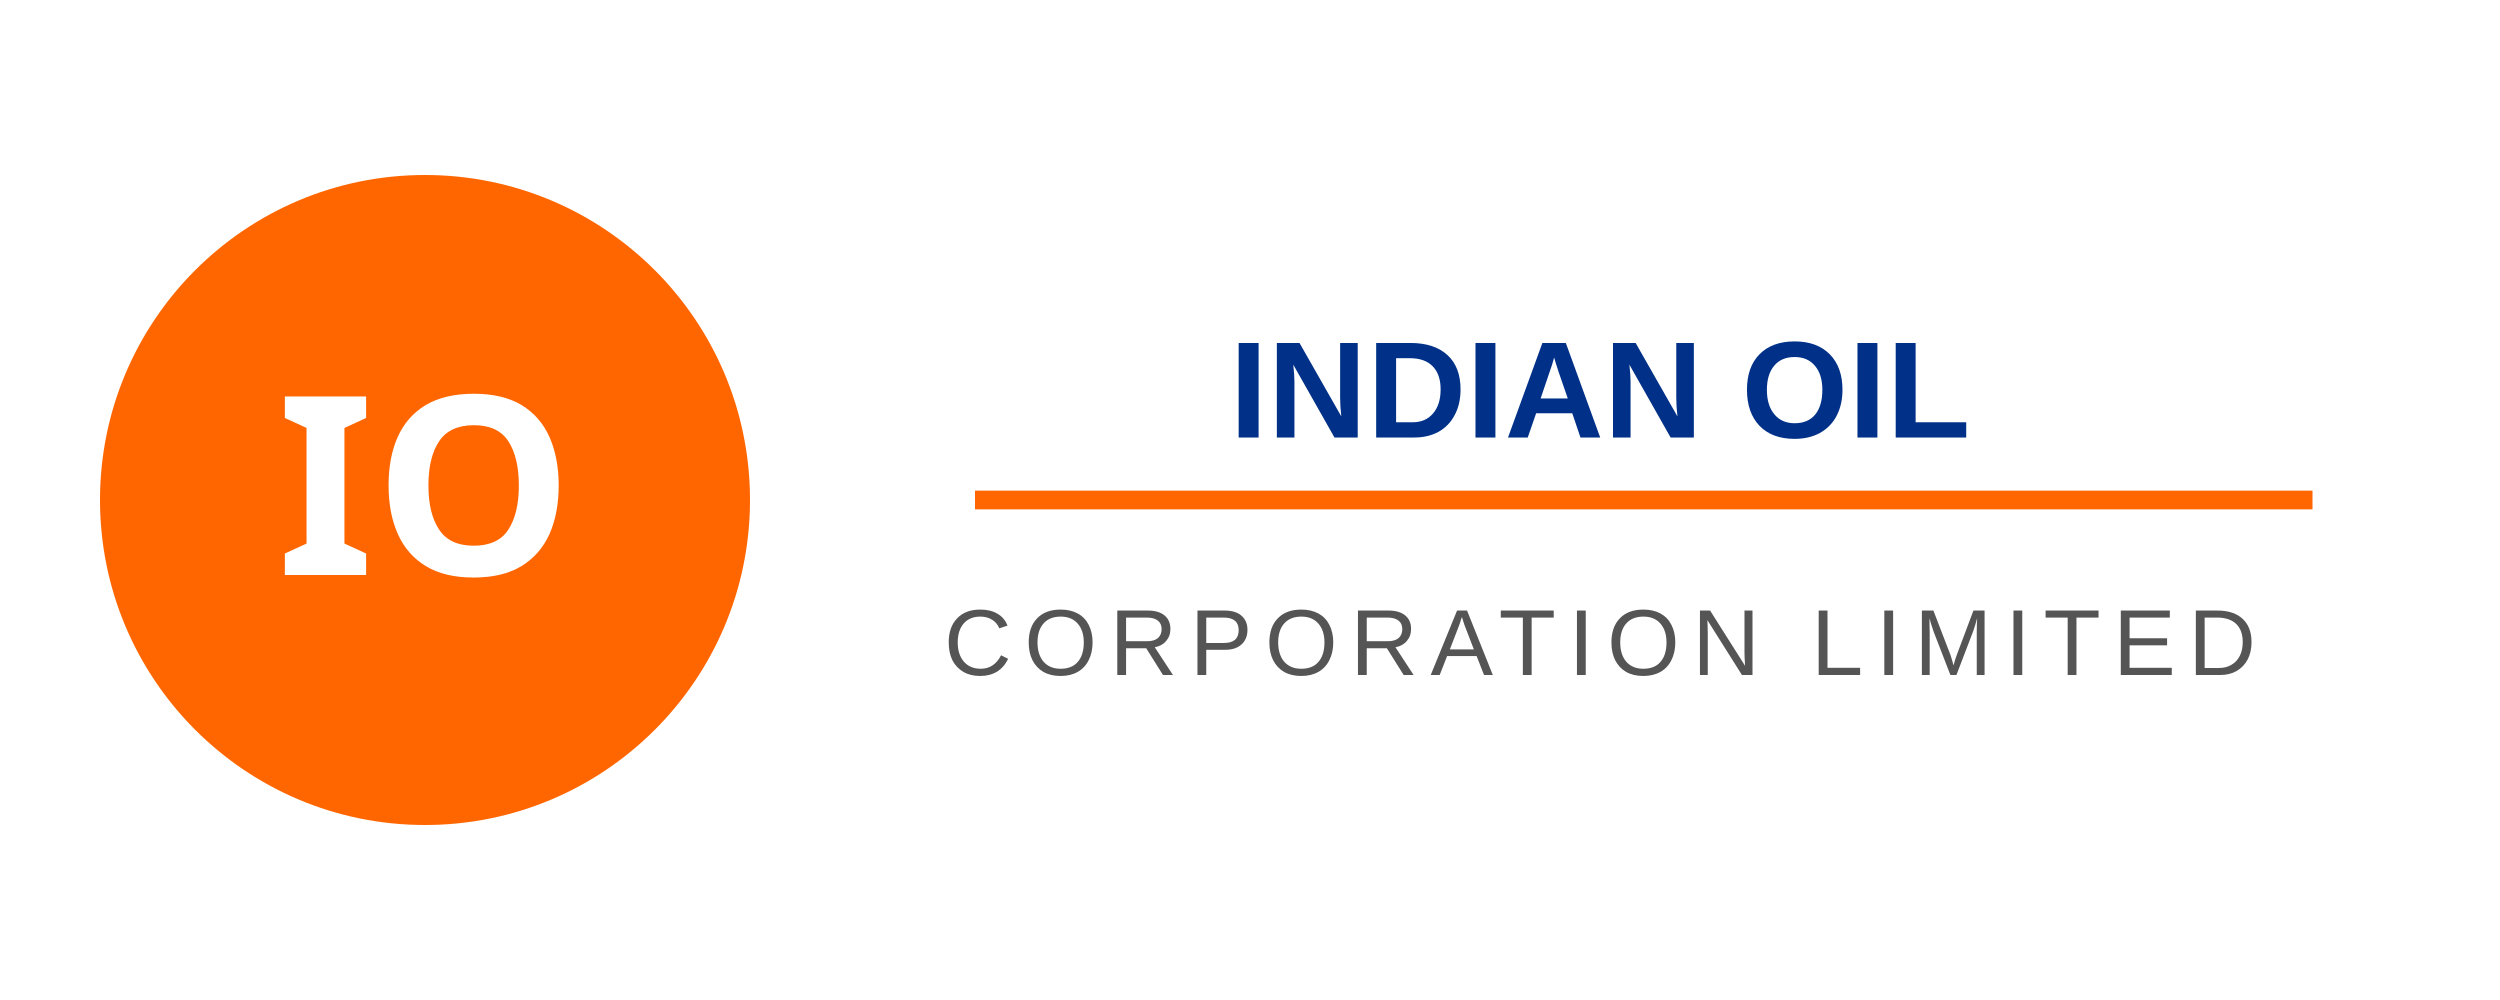
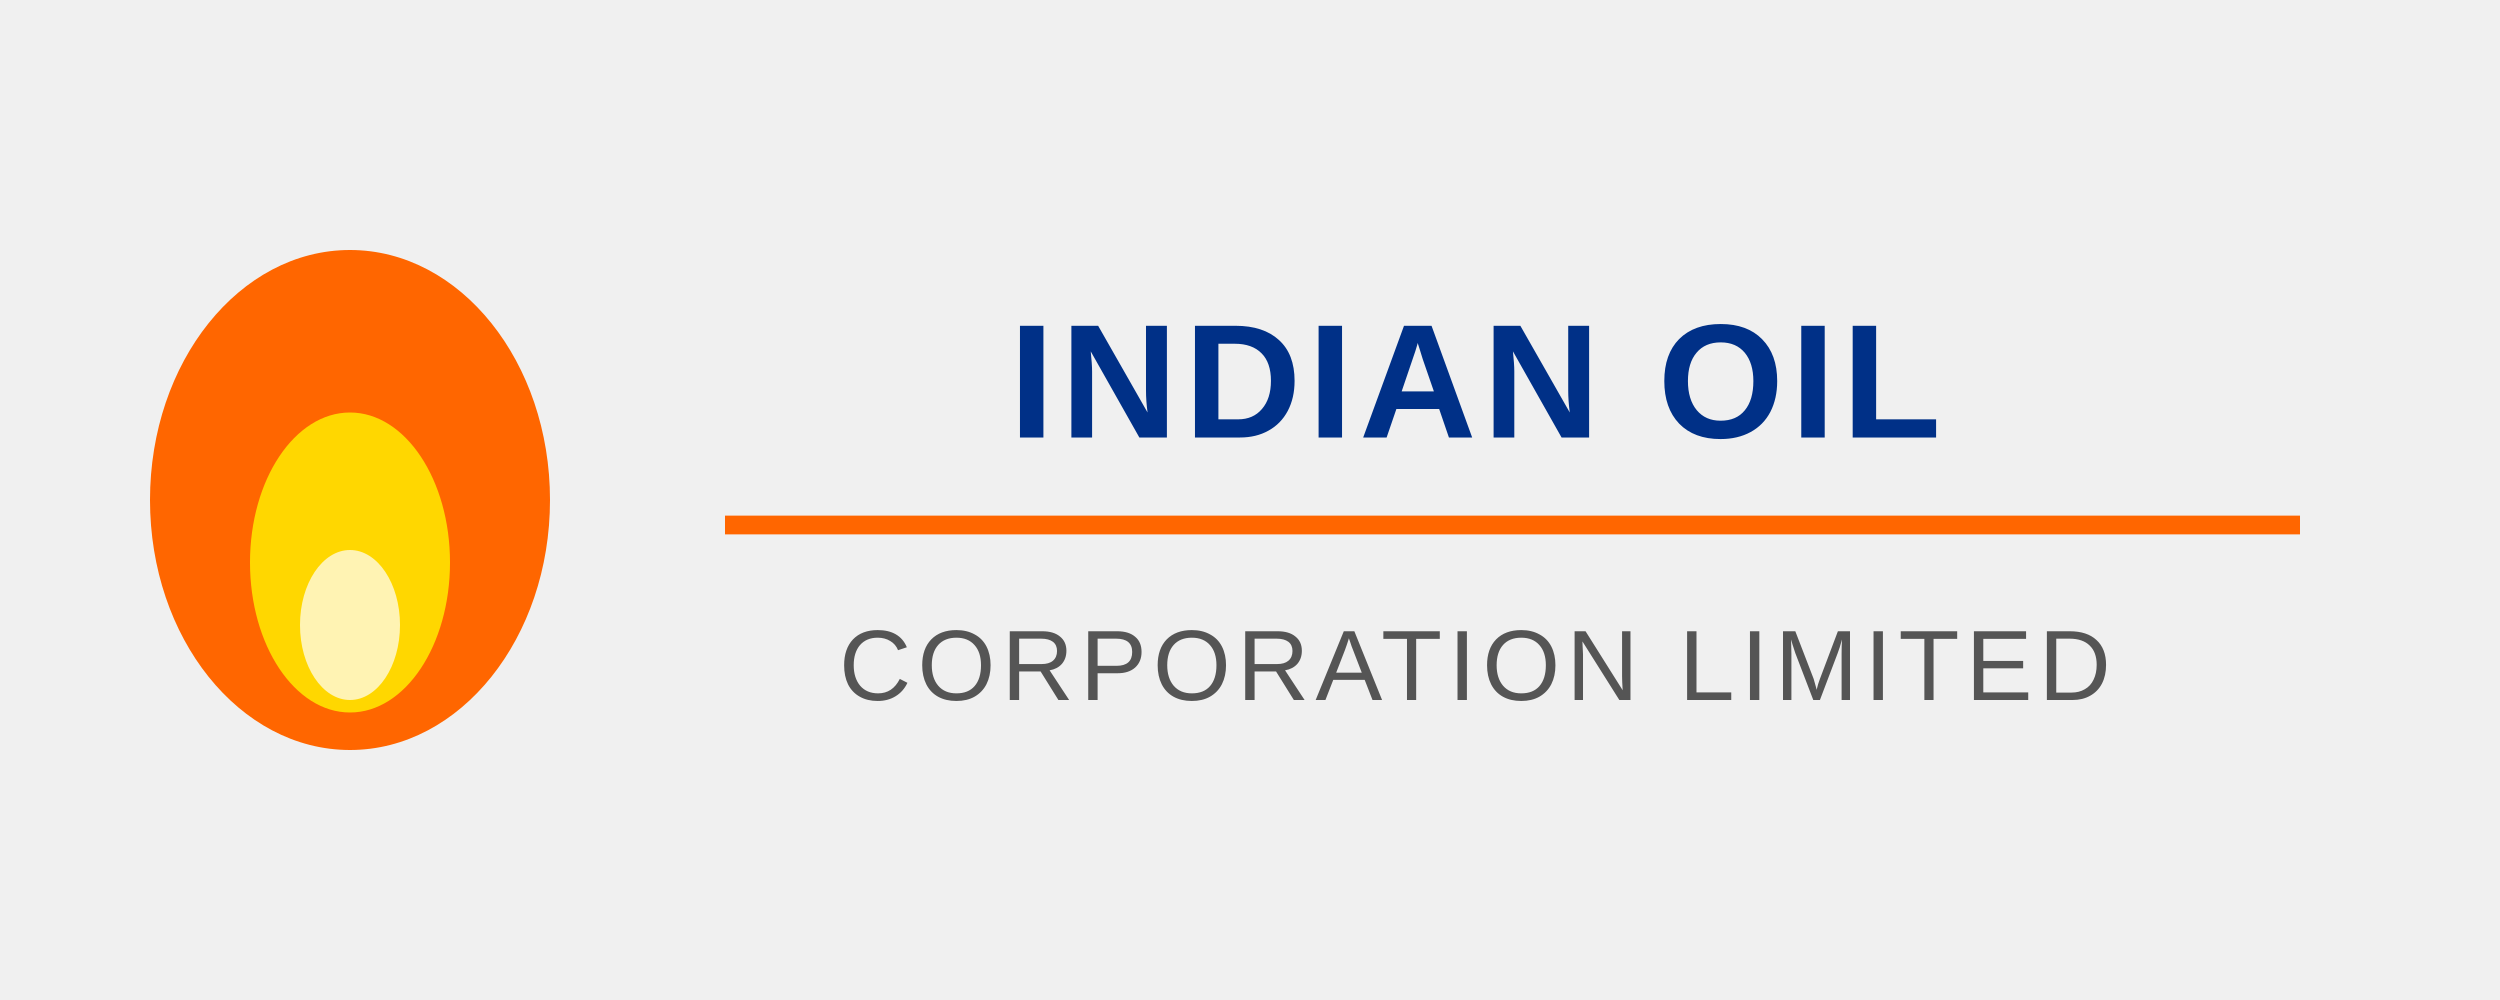
- <svg xmlns="http://www.w3.org/2000/svg" viewBox="0 0 200 80">
-   <rect width="200" height="80" fill="#fff" />
-   <ellipse cx="34" cy="40" rx="26" ry="26" fill="#FF6600" />
-   <text x="34" y="46" font-family="Arial Black,sans-serif" font-size="20" font-weight="900" fill="#fff" text-anchor="middle">IO</text>
-   <text x="128" y="35" font-family="Arial,sans-serif" font-size="11" font-weight="bold" fill="#003087" text-anchor="middle">INDIAN OIL</text>
-   <line x1="78" y1="40" x2="185" y2="40" stroke="#FF6600" stroke-width="1.5" />
-   <text x="128" y="54" font-family="Arial,sans-serif" font-size="7.5" fill="#555" text-anchor="middle" letter-spacing="1">CORPORATION LIMITED</text>
+ <svg xmlns="http://www.w3.org/2000/svg" viewBox="0 0 200 80" role="img" aria-label="IndianOil">
+   <ellipse cx="28" cy="40" rx="16" ry="20" fill="#FF6600" />
+   <ellipse cx="28" cy="45" rx="8" ry="12" fill="#FFD700" />
+   <ellipse cx="28" cy="50" rx="4" ry="6" fill="#fff" opacity="0.7" />
+   <text x="118" y="35" font-family="Arial,sans-serif" font-size="13" font-weight="bold" fill="#003087" text-anchor="middle" letter-spacing="0.5">INDIAN OIL</text>
+   <line x1="58" y1="42" x2="184" y2="42" stroke="#FF6600" stroke-width="1.5" />
+   <text x="118" y="56" font-family="Arial,sans-serif" font-size="8" fill="#555" text-anchor="middle" letter-spacing="0.5">CORPORATION LIMITED</text>
</svg>
